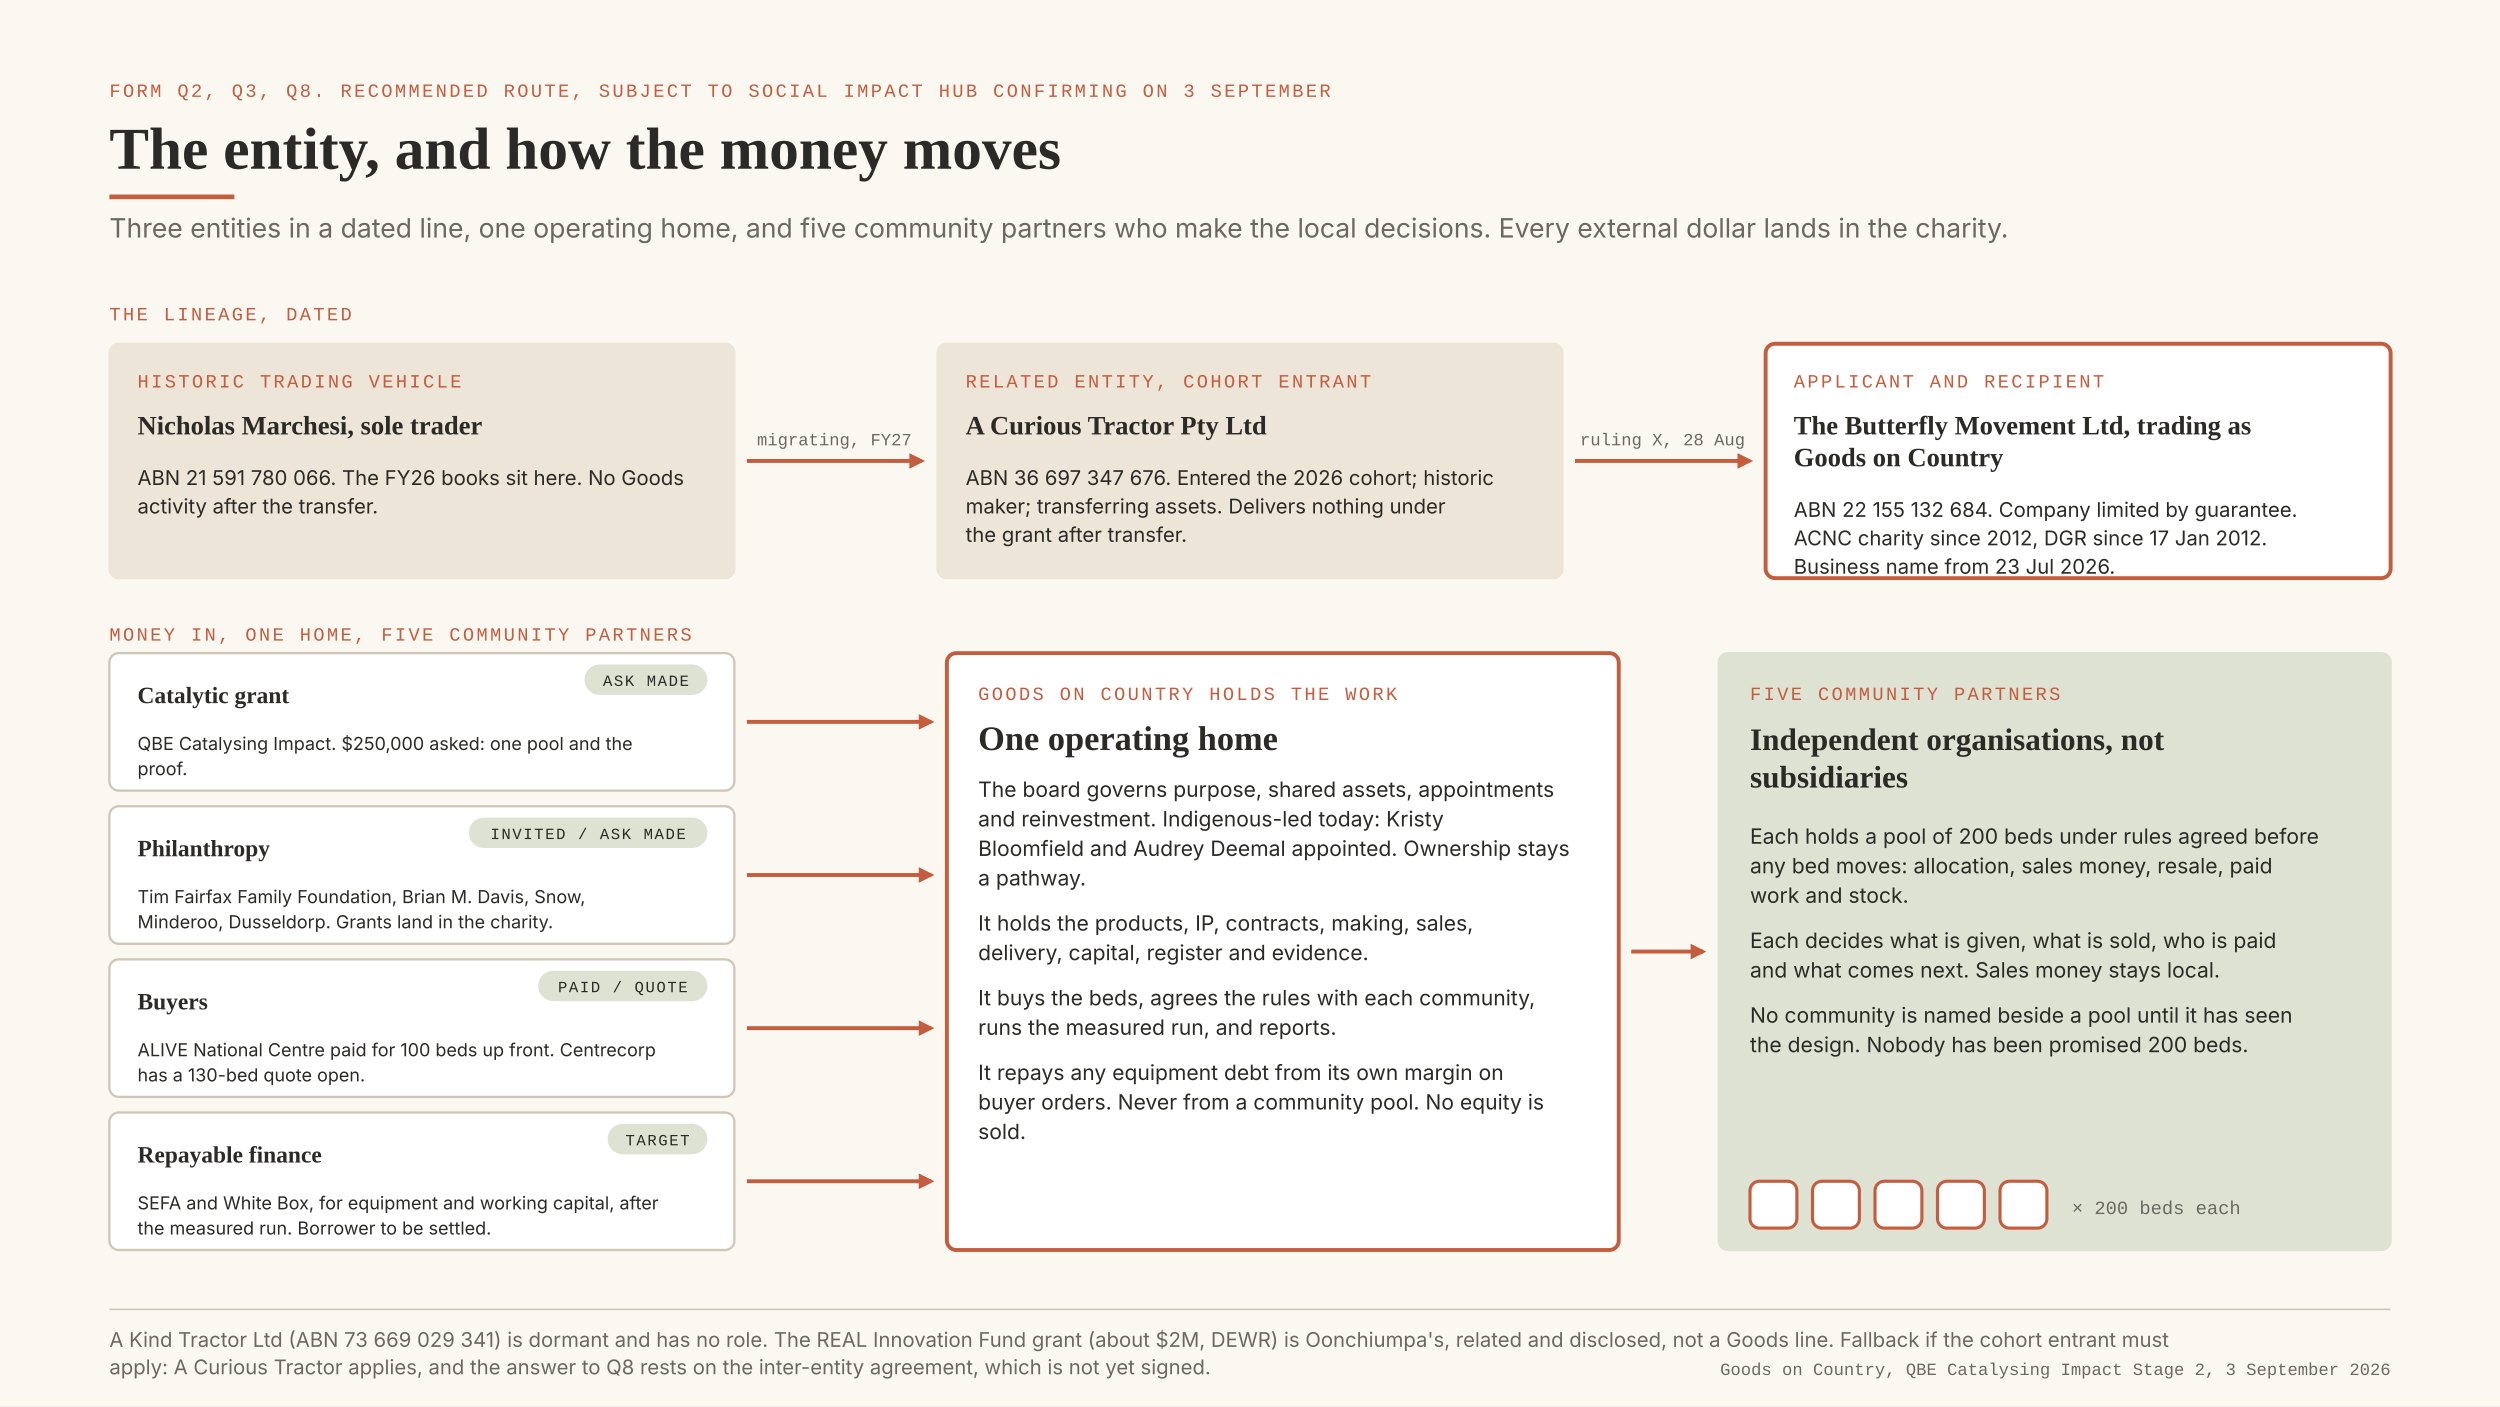
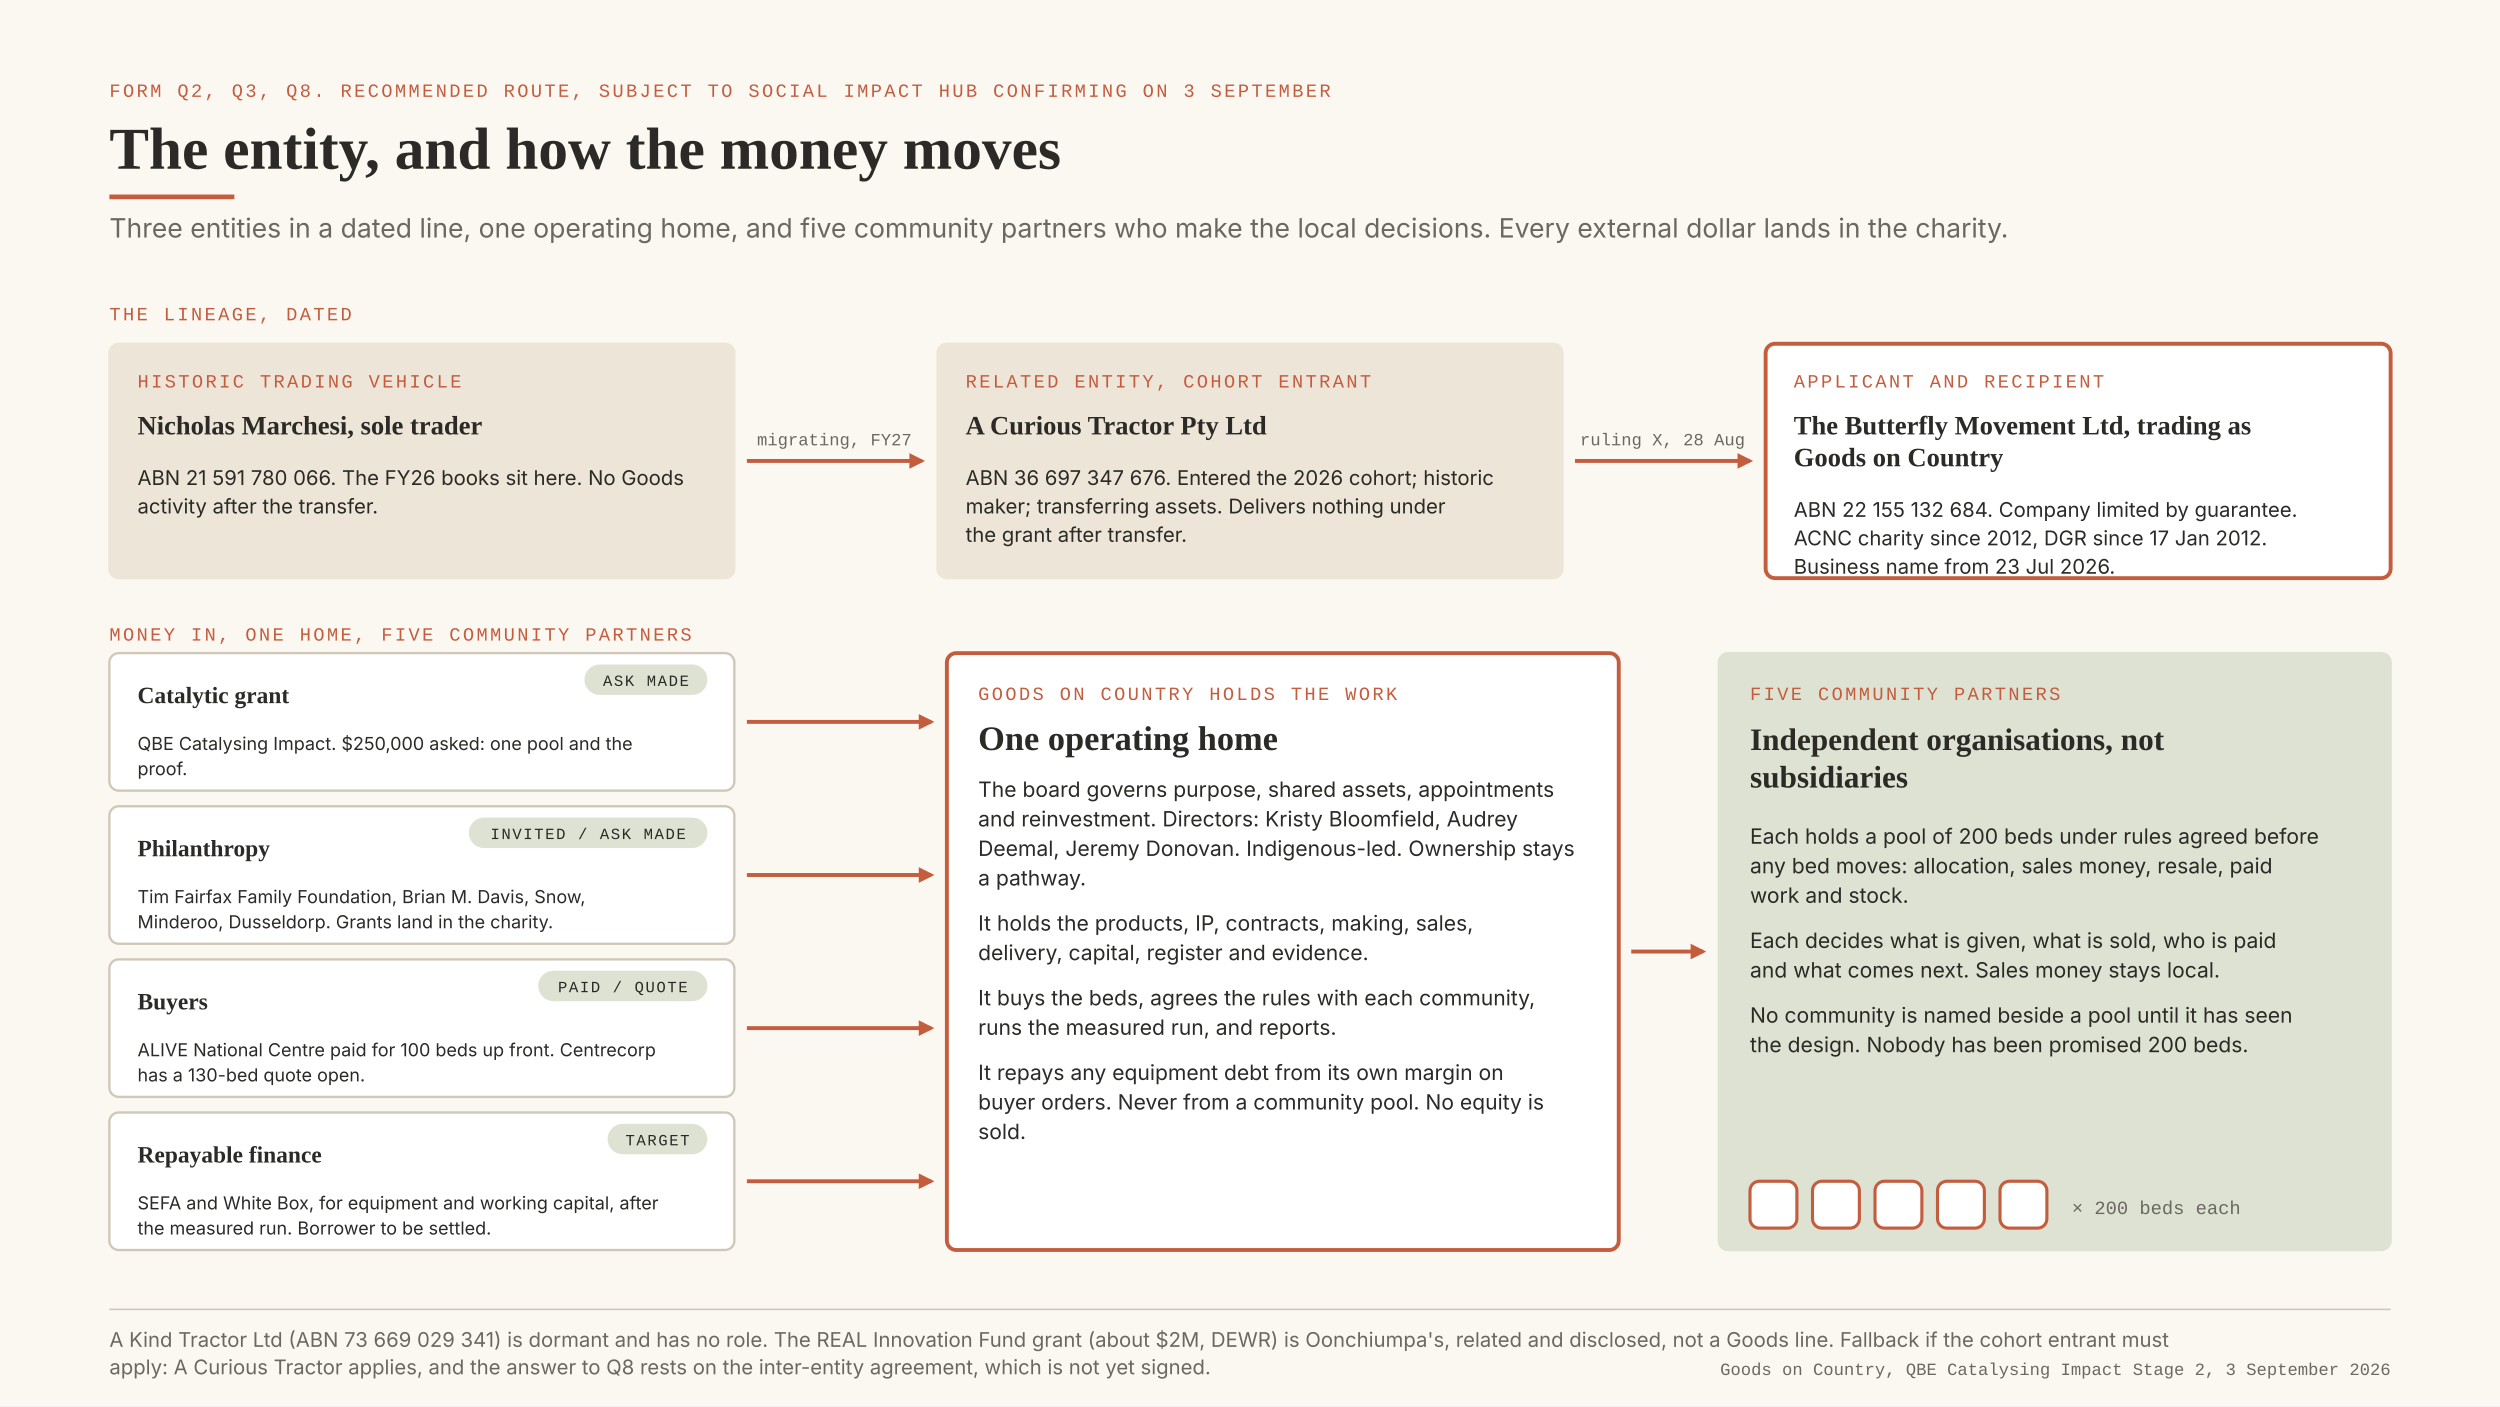
<svg xmlns="http://www.w3.org/2000/svg" width="1600" height="900" viewBox="0 0 1600 900">
  <defs>
    <marker id="ah-t" markerWidth="10" markerHeight="10" refX="8" refY="5" orient="auto" markerUnits="userSpaceOnUse">
      <path d="M0,0 L10,5 L0,10 z" fill="#C45C3E" />
    </marker>
    <marker id="ah-i" markerWidth="10" markerHeight="10" refX="8" refY="5" orient="auto" markerUnits="userSpaceOnUse">
      <path d="M0,0 L10,5 L0,10 z" fill="#2B2A26" />
    </marker>
  </defs>
  <rect width="1600" height="900" fill="#FBF8F1" />
  <text x="70" y="62" font-family="'Roboto Mono', Menlo, 'Courier New', monospace" font-size="12" fill="#C45C3E" font-weight="400" text-anchor="start" letter-spacing="1.5">FORM Q2, Q3, Q8. RECOMMENDED ROUTE, SUBJECT TO SOCIAL IMPACT HUB CONFIRMING ON 3 SEPTEMBER</text>
  <text x="70" y="108" font-family="'Playfair Display', Georgia, 'Times New Roman', serif" font-size="38" fill="#2B2A26" font-weight="600" text-anchor="start" letter-spacing="0">The entity, and how the money moves</text>
  <line x1="70" y1="126" x2="150" y2="126" stroke="#C45C3E" stroke-width="3" />
  <text x="70" y="152" font-family="Inter, 'Helvetica Neue', Helvetica, Arial, sans-serif" font-size="17" fill="#6B6862" font-weight="400" text-anchor="start" letter-spacing="0">Three entities in a dated line, one operating home, and five community partners who make the local decisions. Every external dollar lands in the charity.</text>
  <text x="70" y="205" font-family="'Roboto Mono', Menlo, 'Courier New', monospace" font-size="12" fill="#C45C3E" font-weight="400" text-anchor="start" letter-spacing="1.5">THE LINEAGE, DATED</text>
  <rect x="70" y="220" width="400" height="150" rx="6" fill="#EDE5D8" stroke="#EDE5D8" stroke-width="1.5" />
  <text x="88" y="248" font-family="'Roboto Mono', Menlo, 'Courier New', monospace" font-size="12" fill="#C45C3E" font-weight="400" text-anchor="start" letter-spacing="1.5">HISTORIC TRADING VEHICLE</text>
  <text x="88" y="278" font-family="'Playfair Display', Georgia, 'Times New Roman', serif" font-size="17" fill="#2B2A26" font-weight="600" text-anchor="start" letter-spacing="0">Nicholas Marchesi, sole trader</text>
  <text x="88" y="310.4" font-family="Inter, 'Helvetica Neue', Helvetica, Arial, sans-serif" font-size="13" fill="#2B2A26" font-weight="400" text-anchor="start" letter-spacing="0">ABN 21 591 780 066. The FY26 books sit here. No Goods</text>
  <text x="88" y="328.6" font-family="Inter, 'Helvetica Neue', Helvetica, Arial, sans-serif" font-size="13" fill="#2B2A26" font-weight="400" text-anchor="start" letter-spacing="0">activity after the transfer.</text>
  <line x1="478" y1="295" x2="590" y2="295" stroke="#C45C3E" stroke-width="2.5" marker-end="url(#ah-t)" />
  <text x="534" y="285" font-family="'Roboto Mono', Menlo, 'Courier New', monospace" font-size="11" fill="#6B6862" font-weight="400" text-anchor="middle" letter-spacing="0">migrating, FY27</text>
  <rect x="600" y="220" width="400" height="150" rx="6" fill="#EDE5D8" stroke="#EDE5D8" stroke-width="1.5" />
  <text x="618" y="248" font-family="'Roboto Mono', Menlo, 'Courier New', monospace" font-size="12" fill="#C45C3E" font-weight="400" text-anchor="start" letter-spacing="1.5">RELATED ENTITY, COHORT ENTRANT</text>
  <text x="618" y="278" font-family="'Playfair Display', Georgia, 'Times New Roman', serif" font-size="17" fill="#2B2A26" font-weight="600" text-anchor="start" letter-spacing="0">A Curious Tractor Pty Ltd</text>
  <text x="618" y="310.4" font-family="Inter, 'Helvetica Neue', Helvetica, Arial, sans-serif" font-size="13" fill="#2B2A26" font-weight="400" text-anchor="start" letter-spacing="0">ABN 36 697 347 676. Entered the 2026 cohort; historic</text>
  <text x="618" y="328.6" font-family="Inter, 'Helvetica Neue', Helvetica, Arial, sans-serif" font-size="13" fill="#2B2A26" font-weight="400" text-anchor="start" letter-spacing="0">maker; transferring assets. Delivers nothing under</text>
  <text x="618" y="346.8" font-family="Inter, 'Helvetica Neue', Helvetica, Arial, sans-serif" font-size="13" fill="#2B2A26" font-weight="400" text-anchor="start" letter-spacing="0">the grant after transfer.</text>
  <line x1="1008" y1="295" x2="1120" y2="295" stroke="#C45C3E" stroke-width="2.5" marker-end="url(#ah-t)" />
  <text x="1064" y="285" font-family="'Roboto Mono', Menlo, 'Courier New', monospace" font-size="11" fill="#6B6862" font-weight="400" text-anchor="middle" letter-spacing="0">ruling X, 28 Aug</text>
  <rect x="1130" y="220" width="400" height="150" rx="6" fill="#FFFFFF" stroke="#C45C3E" stroke-width="2.5" />
  <text x="1148" y="248" font-family="'Roboto Mono', Menlo, 'Courier New', monospace" font-size="12" fill="#C45C3E" font-weight="400" text-anchor="start" letter-spacing="1.5">APPLICANT AND RECIPIENT</text>
  <text x="1148" y="278" font-family="'Playfair Display', Georgia, 'Times New Roman', serif" font-size="17" fill="#2B2A26" font-weight="600" text-anchor="start" letter-spacing="0">The Butterfly Movement Ltd, trading as</text>
  <text x="1148" y="298.4" font-family="'Playfair Display', Georgia, 'Times New Roman', serif" font-size="17" fill="#2B2A26" font-weight="600" text-anchor="start" letter-spacing="0">Goods on Country</text>
  <text x="1148" y="330.8" font-family="Inter, 'Helvetica Neue', Helvetica, Arial, sans-serif" font-size="13" fill="#2B2A26" font-weight="400" text-anchor="start" letter-spacing="0">ABN 22 155 132 684. Company limited by guarantee.</text>
  <text x="1148" y="349" font-family="Inter, 'Helvetica Neue', Helvetica, Arial, sans-serif" font-size="13" fill="#2B2A26" font-weight="400" text-anchor="start" letter-spacing="0">ACNC charity since 2012, DGR since 17 Jan 2012.</text>
  <text x="1148" y="367.2" font-family="Inter, 'Helvetica Neue', Helvetica, Arial, sans-serif" font-size="13" fill="#2B2A26" font-weight="400" text-anchor="start" letter-spacing="0">Business name from 23 Jul 2026.</text>
  <text x="70" y="410" font-family="'Roboto Mono', Menlo, 'Courier New', monospace" font-size="12" fill="#C45C3E" font-weight="400" text-anchor="start" letter-spacing="1.5">MONEY IN, ONE HOME, FIVE COMMUNITY PARTNERS</text>
  <rect x="70" y="418" width="400" height="88" rx="6" fill="#FFFFFF" stroke="#CFC7B8" stroke-width="1.5" />
  <text x="88" y="450" font-family="'Playfair Display', Georgia, 'Times New Roman', serif" font-size="15" fill="#2B2A26" font-weight="600" text-anchor="start" letter-spacing="0">Catalytic grant</text>
  <text x="88" y="480" font-family="Inter, 'Helvetica Neue', Helvetica, Arial, sans-serif" font-size="11.5" fill="#2B2A26" font-weight="400" text-anchor="start" letter-spacing="0">QBE Catalysing Impact. $250,000 asked: one pool and the</text>
  <text x="88" y="496.1" font-family="Inter, 'Helvetica Neue', Helvetica, Arial, sans-serif" font-size="11.5" fill="#2B2A26" font-weight="400" text-anchor="start" letter-spacing="0">proof.</text>
  <rect x="374.8" y="426" width="77.2" height="18" rx="9" fill="#DDE2D2" stroke="#DDE2D2" stroke-width="1.5" />
  <text x="413.4" y="439" font-family="'Roboto Mono', Menlo, 'Courier New', monospace" font-size="10" fill="#2B2A26" font-weight="400" text-anchor="middle" letter-spacing="1">ASK MADE</text>
  <line x1="478" y1="462" x2="596" y2="462" stroke="#C45C3E" stroke-width="2.5" marker-end="url(#ah-t)" />
  <rect x="70" y="516" width="400" height="88" rx="6" fill="#FFFFFF" stroke="#CFC7B8" stroke-width="1.5" />
  <text x="88" y="548" font-family="'Playfair Display', Georgia, 'Times New Roman', serif" font-size="15" fill="#2B2A26" font-weight="600" text-anchor="start" letter-spacing="0">Philanthropy</text>
  <text x="88" y="578" font-family="Inter, 'Helvetica Neue', Helvetica, Arial, sans-serif" font-size="11.5" fill="#2B2A26" font-weight="400" text-anchor="start" letter-spacing="0">Tim Fairfax Family Foundation, Brian M. Davis, Snow,</text>
  <text x="88" y="594.1" font-family="Inter, 'Helvetica Neue', Helvetica, Arial, sans-serif" font-size="11.5" fill="#2B2A26" font-weight="400" text-anchor="start" letter-spacing="0">Minderoo, Dusseldorp. Grants land in the charity.</text>
  <rect x="300.8" y="524" width="151.2" height="18" rx="9" fill="#DDE2D2" stroke="#DDE2D2" stroke-width="1.5" />
  <text x="376.4" y="537" font-family="'Roboto Mono', Menlo, 'Courier New', monospace" font-size="10" fill="#2B2A26" font-weight="400" text-anchor="middle" letter-spacing="1">INVITED / ASK MADE</text>
  <line x1="478" y1="560" x2="596" y2="560" stroke="#C45C3E" stroke-width="2.5" marker-end="url(#ah-t)" />
  <rect x="70" y="614" width="400" height="88" rx="6" fill="#FFFFFF" stroke="#CFC7B8" stroke-width="1.5" />
  <text x="88" y="646" font-family="'Playfair Display', Georgia, 'Times New Roman', serif" font-size="15" fill="#2B2A26" font-weight="600" text-anchor="start" letter-spacing="0">Buyers</text>
  <text x="88" y="676" font-family="Inter, 'Helvetica Neue', Helvetica, Arial, sans-serif" font-size="11.5" fill="#2B2A26" font-weight="400" text-anchor="start" letter-spacing="0">ALIVE National Centre paid for 100 beds up front. Centrecorp</text>
  <text x="88" y="692.1" font-family="Inter, 'Helvetica Neue', Helvetica, Arial, sans-serif" font-size="11.5" fill="#2B2A26" font-weight="400" text-anchor="start" letter-spacing="0">has a 130-bed quote open.</text>
  <rect x="345.2" y="622" width="106.8" height="18" rx="9" fill="#DDE2D2" stroke="#DDE2D2" stroke-width="1.5" />
  <text x="398.6" y="635" font-family="'Roboto Mono', Menlo, 'Courier New', monospace" font-size="10" fill="#2B2A26" font-weight="400" text-anchor="middle" letter-spacing="1">PAID / QUOTE</text>
  <line x1="478" y1="658" x2="596" y2="658" stroke="#C45C3E" stroke-width="2.5" marker-end="url(#ah-t)" />
  <rect x="70" y="712" width="400" height="88" rx="6" fill="#FFFFFF" stroke="#CFC7B8" stroke-width="1.5" />
  <text x="88" y="744" font-family="'Playfair Display', Georgia, 'Times New Roman', serif" font-size="15" fill="#2B2A26" font-weight="600" text-anchor="start" letter-spacing="0">Repayable finance</text>
  <text x="88" y="774" font-family="Inter, 'Helvetica Neue', Helvetica, Arial, sans-serif" font-size="11.5" fill="#2B2A26" font-weight="400" text-anchor="start" letter-spacing="0">SEFA and White Box, for equipment and working capital, after</text>
  <text x="88" y="790.1" font-family="Inter, 'Helvetica Neue', Helvetica, Arial, sans-serif" font-size="11.5" fill="#2B2A26" font-weight="400" text-anchor="start" letter-spacing="0">the measured run. Borrower to be settled.</text>
  <rect x="389.6" y="720" width="62.4" height="18" rx="9" fill="#DDE2D2" stroke="#DDE2D2" stroke-width="1.5" />
  <text x="420.8" y="733" font-family="'Roboto Mono', Menlo, 'Courier New', monospace" font-size="10" fill="#2B2A26" font-weight="400" text-anchor="middle" letter-spacing="1">TARGET</text>
  <line x1="478" y1="756" x2="596" y2="756" stroke="#C45C3E" stroke-width="2.5" marker-end="url(#ah-t)" />
  <rect x="606" y="418" width="430" height="382" rx="6" fill="#FFFFFF" stroke="#C45C3E" stroke-width="2.5" />
  <text x="626" y="448" font-family="'Roboto Mono', Menlo, 'Courier New', monospace" font-size="12" fill="#C45C3E" font-weight="400" text-anchor="start" letter-spacing="1.5">GOODS ON COUNTRY HOLDS THE WORK</text>
  <text x="626" y="480" font-family="'Playfair Display', Georgia, 'Times New Roman', serif" font-size="22" fill="#2B2A26" font-weight="600" text-anchor="start" letter-spacing="0">One operating home</text>
  <text x="626" y="510" font-family="Inter, 'Helvetica Neue', Helvetica, Arial, sans-serif" font-size="13.5" fill="#2B2A26" font-weight="400" text-anchor="start" letter-spacing="0">The board governs purpose, shared assets, appointments</text>
-   <text x="626" y="528.9" font-family="Inter, 'Helvetica Neue', Helvetica, Arial, sans-serif" font-size="13.5" fill="#2B2A26" font-weight="400" text-anchor="start" letter-spacing="0">and reinvestment. Indigenous-led today: Kristy</text>
-   <text x="626" y="547.8" font-family="Inter, 'Helvetica Neue', Helvetica, Arial, sans-serif" font-size="13.5" fill="#2B2A26" font-weight="400" text-anchor="start" letter-spacing="0">Bloomfield and Audrey Deemal appointed. Ownership stays</text>
+   <text x="626" y="528.9" font-family="Inter, 'Helvetica Neue', Helvetica, Arial, sans-serif" font-size="13.5" fill="#2B2A26" font-weight="400" text-anchor="start" letter-spacing="0">and reinvestment. Directors: Kristy Bloomfield, Audrey</text>
+   <text x="626" y="547.8" font-family="Inter, 'Helvetica Neue', Helvetica, Arial, sans-serif" font-size="13.5" fill="#2B2A26" font-weight="400" text-anchor="start" letter-spacing="0">Deemal, Jeremy Donovan. Indigenous-led. Ownership stays</text>
  <text x="626" y="566.7" font-family="Inter, 'Helvetica Neue', Helvetica, Arial, sans-serif" font-size="13.5" fill="#2B2A26" font-weight="400" text-anchor="start" letter-spacing="0">a pathway.</text>
  <text x="626" y="595.6" font-family="Inter, 'Helvetica Neue', Helvetica, Arial, sans-serif" font-size="13.5" fill="#2B2A26" font-weight="400" text-anchor="start" letter-spacing="0">It holds the products, IP, contracts, making, sales,</text>
  <text x="626" y="614.5" font-family="Inter, 'Helvetica Neue', Helvetica, Arial, sans-serif" font-size="13.5" fill="#2B2A26" font-weight="400" text-anchor="start" letter-spacing="0">delivery, capital, register and evidence.</text>
  <text x="626" y="643.4" font-family="Inter, 'Helvetica Neue', Helvetica, Arial, sans-serif" font-size="13.5" fill="#2B2A26" font-weight="400" text-anchor="start" letter-spacing="0">It buys the beds, agrees the rules with each community,</text>
  <text x="626" y="662.3" font-family="Inter, 'Helvetica Neue', Helvetica, Arial, sans-serif" font-size="13.5" fill="#2B2A26" font-weight="400" text-anchor="start" letter-spacing="0">runs the measured run, and reports.</text>
  <text x="626" y="691.2" font-family="Inter, 'Helvetica Neue', Helvetica, Arial, sans-serif" font-size="13.5" fill="#2B2A26" font-weight="400" text-anchor="start" letter-spacing="0">It repays any equipment debt from its own margin on</text>
  <text x="626" y="710.1" font-family="Inter, 'Helvetica Neue', Helvetica, Arial, sans-serif" font-size="13.5" fill="#2B2A26" font-weight="400" text-anchor="start" letter-spacing="0">buyer orders. Never from a community pool. No equity is</text>
  <text x="626" y="729" font-family="Inter, 'Helvetica Neue', Helvetica, Arial, sans-serif" font-size="13.5" fill="#2B2A26" font-weight="400" text-anchor="start" letter-spacing="0">sold.</text>
  <line x1="1044" y1="609" x2="1090" y2="609" stroke="#C45C3E" stroke-width="2.5" marker-end="url(#ah-t)" />
  <rect x="1100" y="418" width="430" height="382" rx="6" fill="#DDE2D2" stroke="#DDE2D2" stroke-width="1.5" />
  <text x="1120" y="448" font-family="'Roboto Mono', Menlo, 'Courier New', monospace" font-size="12" fill="#C45C3E" font-weight="400" text-anchor="start" letter-spacing="1.5">FIVE COMMUNITY PARTNERS</text>
  <text x="1120" y="480" font-family="'Playfair Display', Georgia, 'Times New Roman', serif" font-size="20" fill="#2B2A26" font-weight="600" text-anchor="start" letter-spacing="0">Independent organisations, not</text>
  <text x="1120" y="504" font-family="'Playfair Display', Georgia, 'Times New Roman', serif" font-size="20" fill="#2B2A26" font-weight="600" text-anchor="start" letter-spacing="0">subsidiaries</text>
  <text x="1120" y="540" font-family="Inter, 'Helvetica Neue', Helvetica, Arial, sans-serif" font-size="13.5" fill="#2B2A26" font-weight="400" text-anchor="start" letter-spacing="0">Each holds a pool of 200 beds under rules agreed before</text>
  <text x="1120" y="558.9" font-family="Inter, 'Helvetica Neue', Helvetica, Arial, sans-serif" font-size="13.5" fill="#2B2A26" font-weight="400" text-anchor="start" letter-spacing="0">any bed moves: allocation, sales money, resale, paid</text>
  <text x="1120" y="577.8" font-family="Inter, 'Helvetica Neue', Helvetica, Arial, sans-serif" font-size="13.5" fill="#2B2A26" font-weight="400" text-anchor="start" letter-spacing="0">work and stock.</text>
  <text x="1120" y="606.7" font-family="Inter, 'Helvetica Neue', Helvetica, Arial, sans-serif" font-size="13.5" fill="#2B2A26" font-weight="400" text-anchor="start" letter-spacing="0">Each decides what is given, what is sold, who is paid</text>
  <text x="1120" y="625.6" font-family="Inter, 'Helvetica Neue', Helvetica, Arial, sans-serif" font-size="13.5" fill="#2B2A26" font-weight="400" text-anchor="start" letter-spacing="0">and what comes next. Sales money stays local.</text>
  <text x="1120" y="654.5" font-family="Inter, 'Helvetica Neue', Helvetica, Arial, sans-serif" font-size="13.5" fill="#2B2A26" font-weight="400" text-anchor="start" letter-spacing="0">No community is named beside a pool until it has seen</text>
  <text x="1120" y="673.4" font-family="Inter, 'Helvetica Neue', Helvetica, Arial, sans-serif" font-size="13.5" fill="#2B2A26" font-weight="400" text-anchor="start" letter-spacing="0">the design. Nobody has been promised 200 beds.</text>
  <rect x="1120" y="756" width="30" height="30" rx="6" fill="#FFFFFF" stroke="#C45C3E" stroke-width="2" />
  <rect x="1160" y="756" width="30" height="30" rx="6" fill="#FFFFFF" stroke="#C45C3E" stroke-width="2" />
  <rect x="1200" y="756" width="30" height="30" rx="6" fill="#FFFFFF" stroke="#C45C3E" stroke-width="2" />
  <rect x="1240" y="756" width="30" height="30" rx="6" fill="#FFFFFF" stroke="#C45C3E" stroke-width="2" />
  <rect x="1280" y="756" width="30" height="30" rx="6" fill="#FFFFFF" stroke="#C45C3E" stroke-width="2" />
  <text x="1326" y="777" font-family="'Roboto Mono', Menlo, 'Courier New', monospace" font-size="12" fill="#6B6862" font-weight="400" text-anchor="start" letter-spacing="0">× 200 beds each</text>
  <line x1="70" y1="838" x2="1530" y2="838" stroke="#CFC7B8" stroke-width="1" />
  <text x="70" y="862" font-family="Inter, 'Helvetica Neue', Helvetica, Arial, sans-serif" font-size="13" fill="#6B6862" font-weight="400" text-anchor="start" letter-spacing="0">A Kind Tractor Ltd (ABN 73 669 029 341) is dormant and has no role. The REAL Innovation Fund grant (about $2M, DEWR) is Oonchiumpa's, related and disclosed, not a Goods line. Fallback if the cohort entrant must</text>
  <text x="70" y="879.55" font-family="Inter, 'Helvetica Neue', Helvetica, Arial, sans-serif" font-size="13" fill="#6B6862" font-weight="400" text-anchor="start" letter-spacing="0">apply: A Curious Tractor applies, and the answer to Q8 rests on the inter-entity agreement, which is not yet signed.</text>
  <text x="1530" y="880" font-family="'Roboto Mono', Menlo, 'Courier New', monospace" font-size="11" fill="#6B6862" font-weight="400" text-anchor="end" letter-spacing="0">Goods on Country, QBE Catalysing Impact Stage 2, 3 September 2026</text>
</svg>
